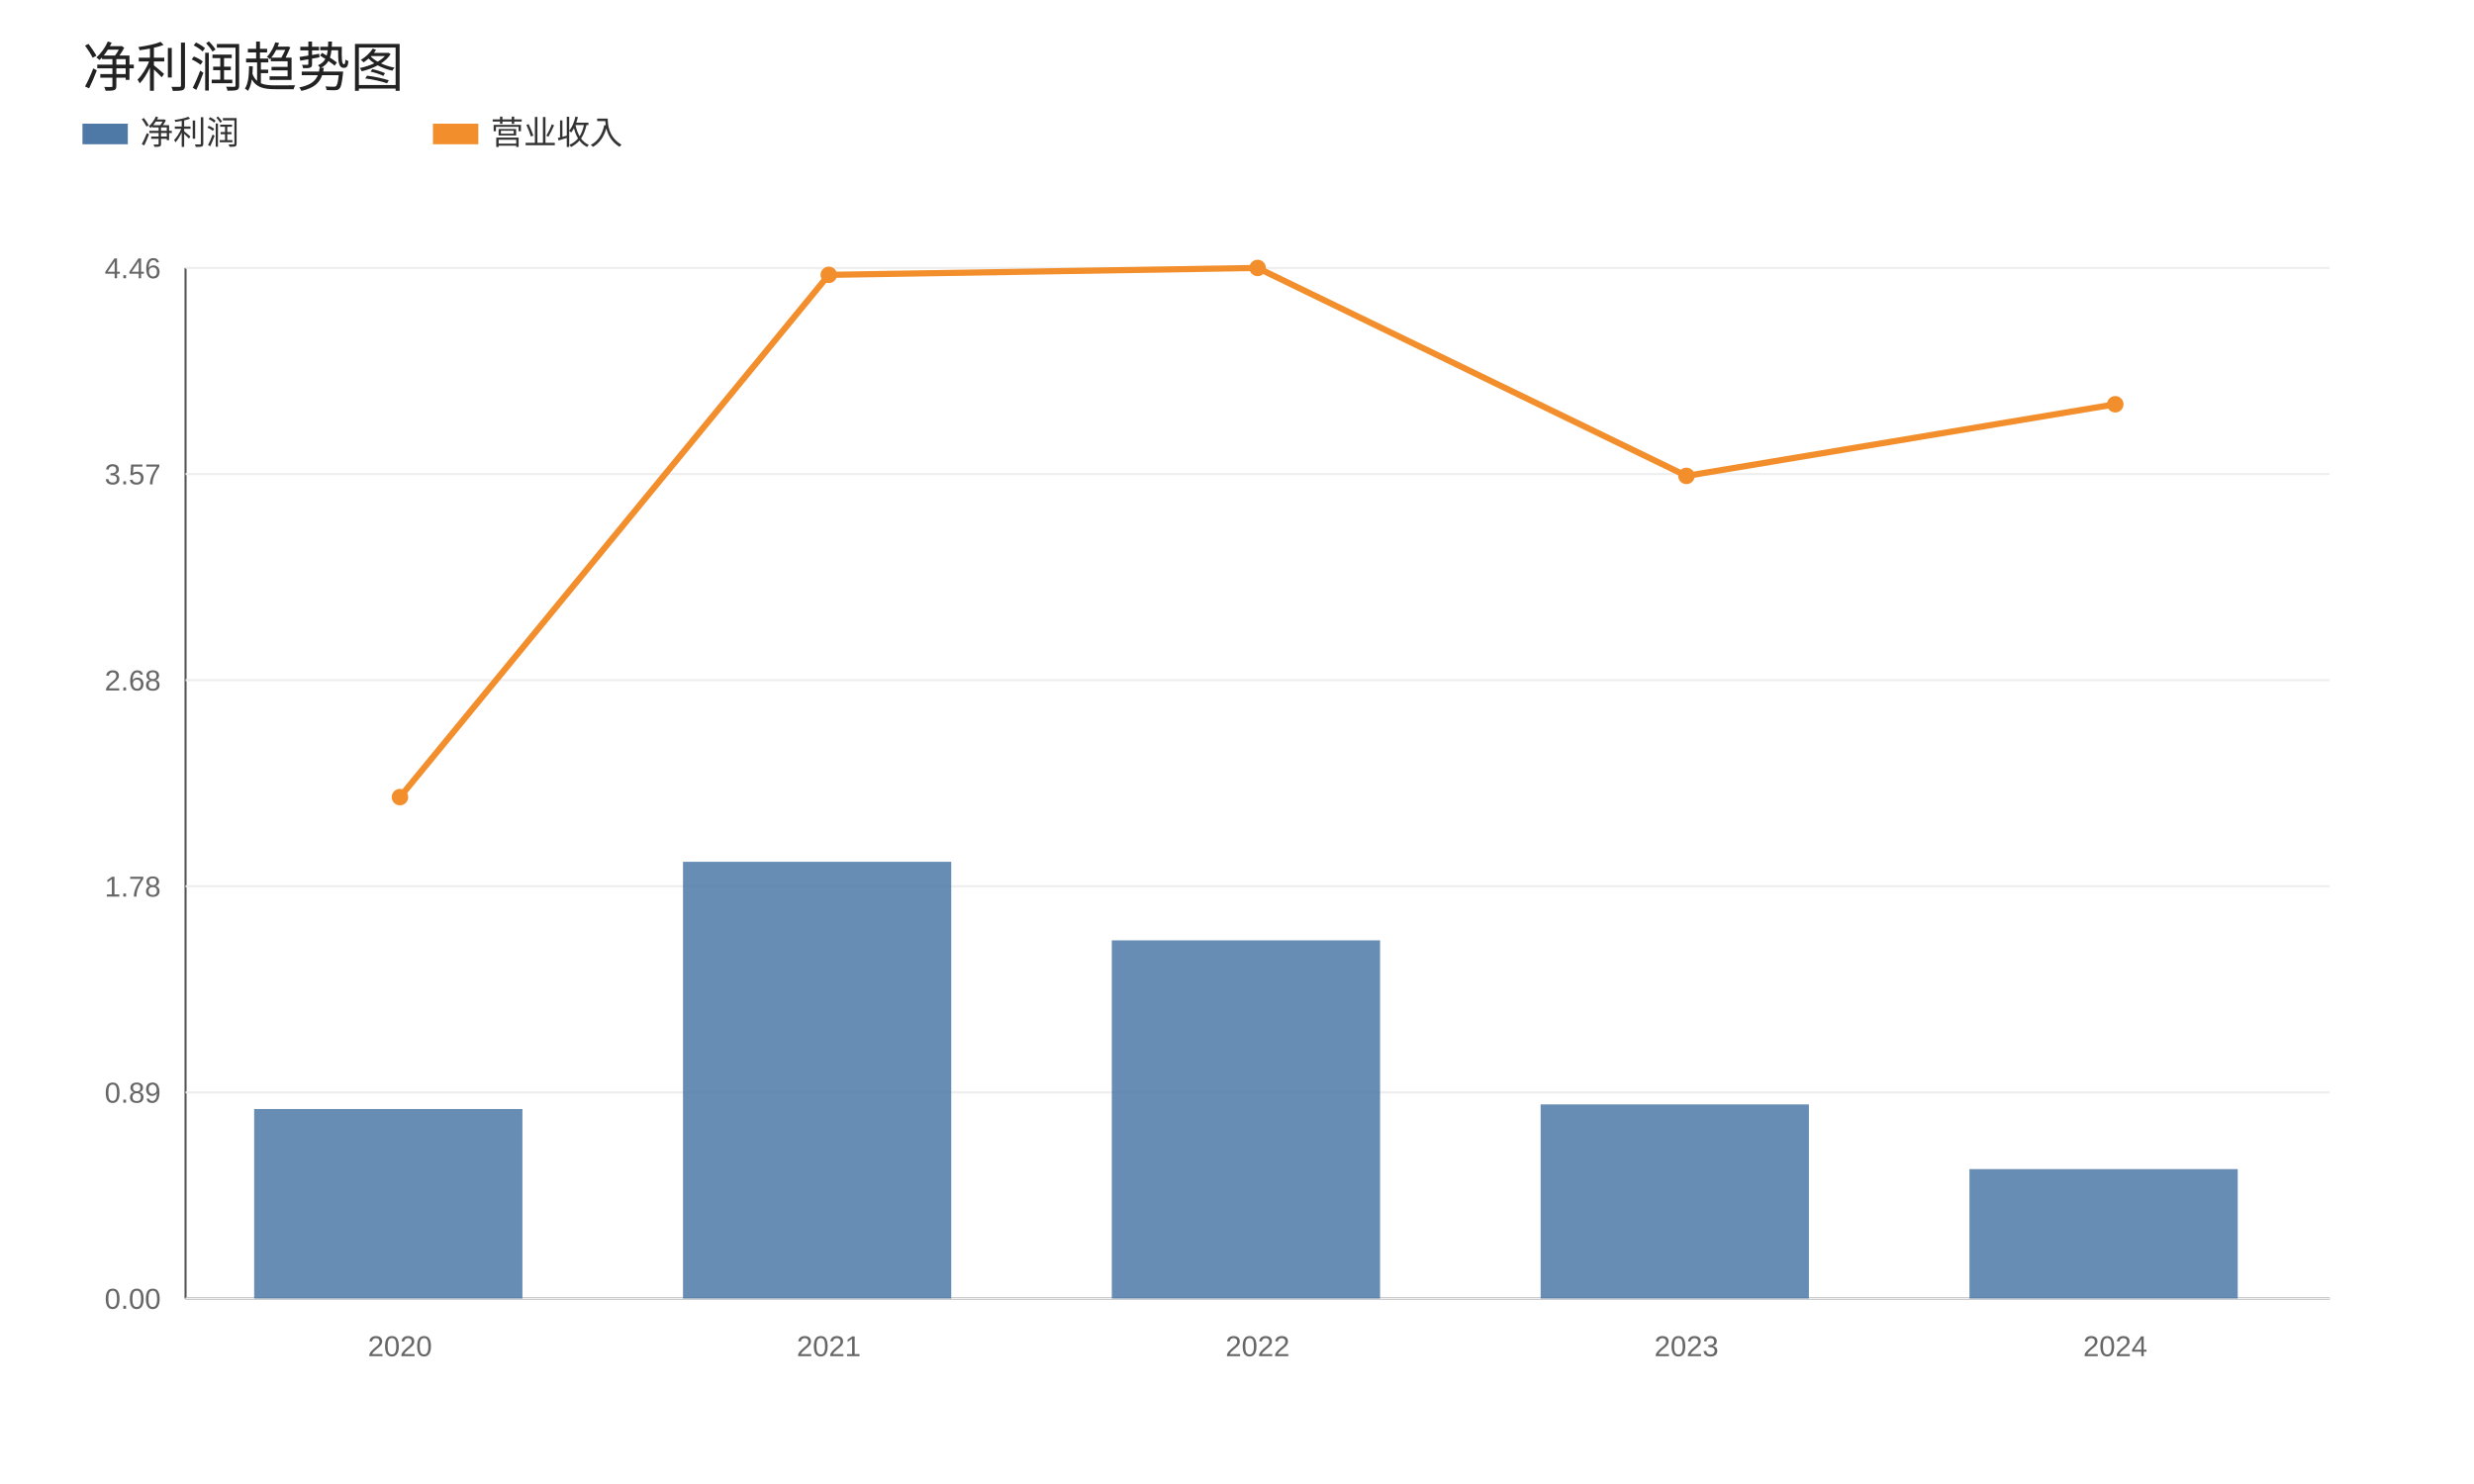
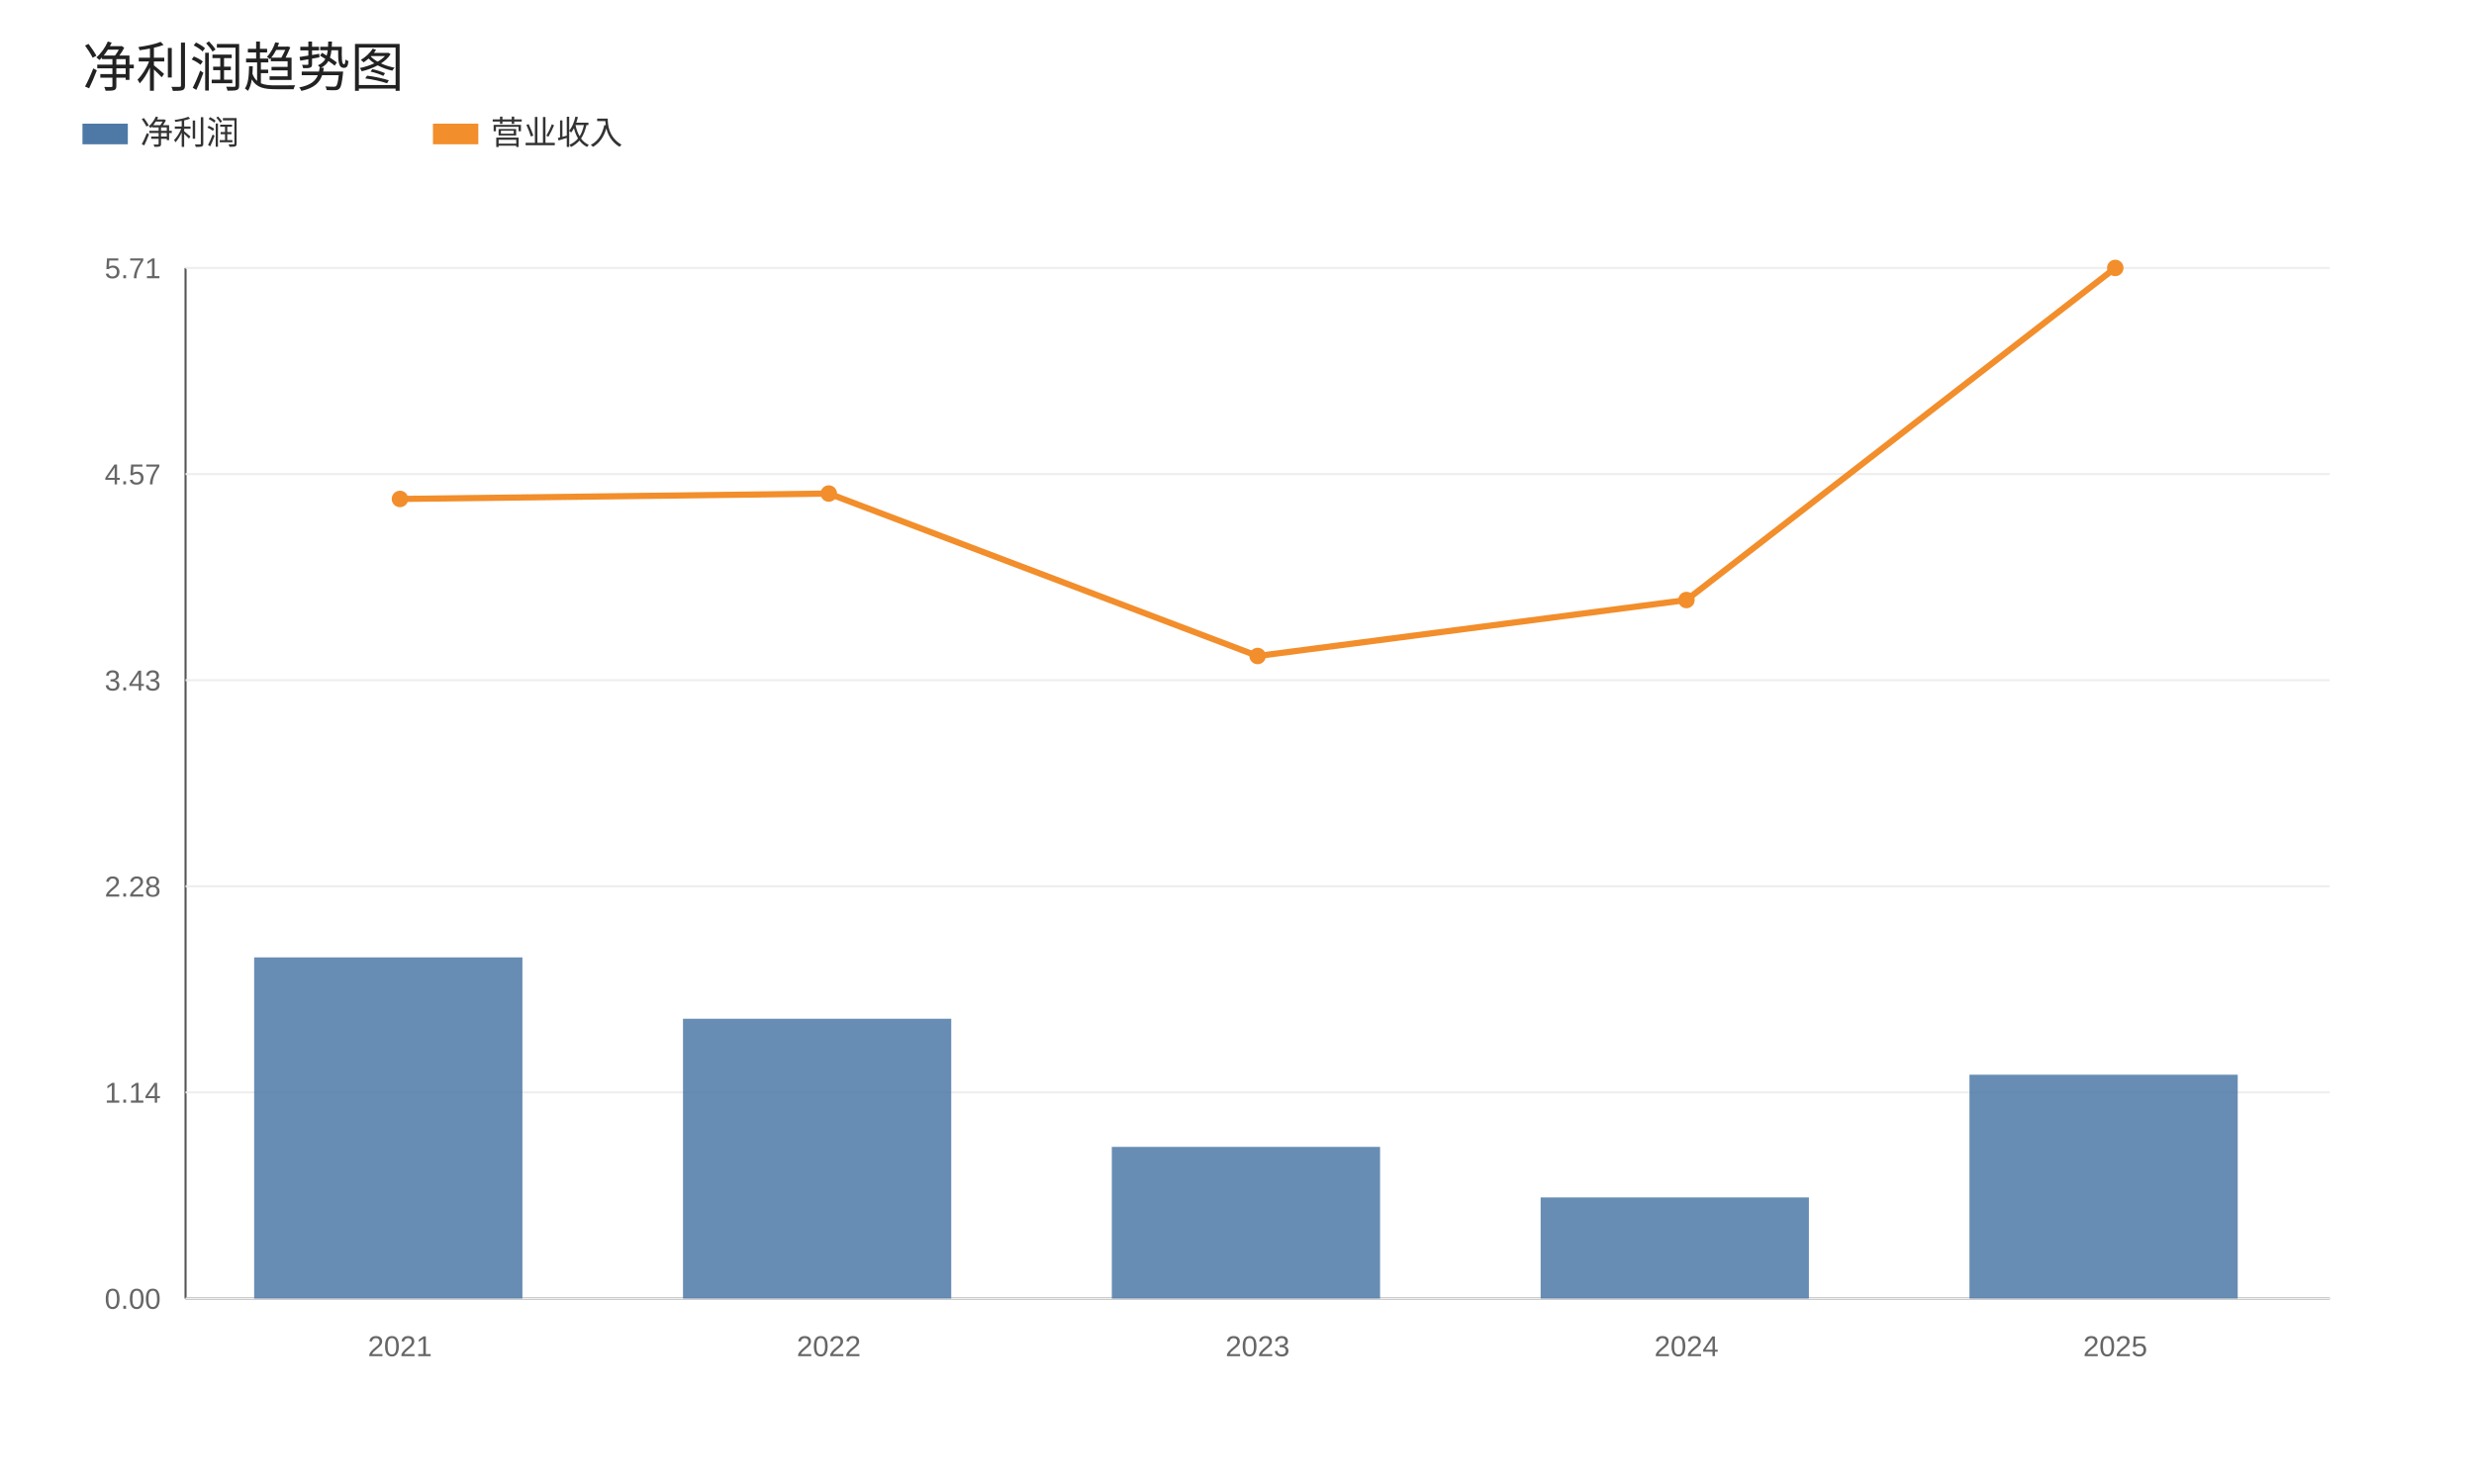
<svg xmlns="http://www.w3.org/2000/svg" width="1200" height="720" viewBox="0 0 1200 720">
  <rect x="0" y="0" width="100%" height="100%" fill="#ffffff" />
  <text x="40" y="42" font-size="26" font-family="Arial, PingFang SC, Microsoft YaHei, sans-serif" fill="#222">净利润趋势图</text>
  <rect x="40" y="60" width="22" height="10" fill="#4E79A7" />
  <text x="68" y="70" font-size="16" font-family="Arial, PingFang SC, Microsoft YaHei, sans-serif" fill="#333">净利润</text>
  <rect x="210" y="60" width="22" height="10" fill="#F28E2B" />
  <text x="238" y="70" font-size="16" font-family="Arial, PingFang SC, Microsoft YaHei, sans-serif" fill="#333">营业收入</text>
  <line x1="90" y1="130" x2="90" y2="630" stroke="#555" stroke-width="1" />
  <line x1="90" y1="630.0" x2="1130" y2="630.0" stroke="#555" stroke-width="1" />
  <line x1="90" y1="630.0" x2="1130" y2="630.0" stroke="#eee" stroke-width="1" />
  <text x="78" y="635.0" text-anchor="end" font-size="14" font-family="Arial, PingFang SC, Microsoft YaHei, sans-serif" fill="#666">0.00</text>
  <line x1="90" y1="530.0" x2="1130" y2="530.0" stroke="#eee" stroke-width="1" />
-   <text x="78" y="535.0" text-anchor="end" font-size="14" font-family="Arial, PingFang SC, Microsoft YaHei, sans-serif" fill="#666">0.89</text>
-   <line x1="90" y1="430" x2="1130" y2="430" stroke="#eee" stroke-width="1" />
-   <text x="78" y="435" text-anchor="end" font-size="14" font-family="Arial, PingFang SC, Microsoft YaHei, sans-serif" fill="#666">1.78</text>
+   <text x="78" y="535.0" text-anchor="end" font-size="14" font-family="Arial, PingFang SC, Microsoft YaHei, sans-serif" fill="#666">1.14</text>
+   <line x1="90" y1="430.0" x2="1130" y2="430.0" stroke="#eee" stroke-width="1" />
+   <text x="78" y="435.0" text-anchor="end" font-size="14" font-family="Arial, PingFang SC, Microsoft YaHei, sans-serif" fill="#666">2.28</text>
  <line x1="90" y1="330.0" x2="1130" y2="330.0" stroke="#eee" stroke-width="1" />
-   <text x="78" y="335.0" text-anchor="end" font-size="14" font-family="Arial, PingFang SC, Microsoft YaHei, sans-serif" fill="#666">2.68</text>
-   <line x1="90" y1="230.0" x2="1130" y2="230.0" stroke="#eee" stroke-width="1" />
-   <text x="78" y="235.0" text-anchor="end" font-size="14" font-family="Arial, PingFang SC, Microsoft YaHei, sans-serif" fill="#666">3.57</text>
+   <text x="78" y="335.0" text-anchor="end" font-size="14" font-family="Arial, PingFang SC, Microsoft YaHei, sans-serif" fill="#666">3.43</text>
+   <line x1="90" y1="230" x2="1130" y2="230" stroke="#eee" stroke-width="1" />
+   <text x="78" y="235" text-anchor="end" font-size="14" font-family="Arial, PingFang SC, Microsoft YaHei, sans-serif" fill="#666">4.57</text>
  <line x1="90" y1="130.0" x2="1130" y2="130.0" stroke="#eee" stroke-width="1" />
-   <text x="78" y="135.0" text-anchor="end" font-size="14" font-family="Arial, PingFang SC, Microsoft YaHei, sans-serif" fill="#666">4.46</text>
-   <text x="194.0" y="658" text-anchor="middle" font-size="14" font-family="Arial, PingFang SC, Microsoft YaHei, sans-serif" fill="#666">2020</text>
-   <text x="402.0" y="658" text-anchor="middle" font-size="14" font-family="Arial, PingFang SC, Microsoft YaHei, sans-serif" fill="#666">2021</text>
-   <text x="610.0" y="658" text-anchor="middle" font-size="14" font-family="Arial, PingFang SC, Microsoft YaHei, sans-serif" fill="#666">2022</text>
-   <text x="818.0" y="658" text-anchor="middle" font-size="14" font-family="Arial, PingFang SC, Microsoft YaHei, sans-serif" fill="#666">2023</text>
-   <text x="1026.0" y="658" text-anchor="middle" font-size="14" font-family="Arial, PingFang SC, Microsoft YaHei, sans-serif" fill="#666">2024</text>
-   <rect x="123.28" y="538.07" width="130.12" height="91.93" fill="#4E79A7" opacity="0.85" />
-   <rect x="331.28" y="418.12" width="130.12" height="211.88" fill="#4E79A7" opacity="0.85" />
-   <rect x="539.28" y="456.23" width="130.12" height="173.77" fill="#4E79A7" opacity="0.85" />
-   <rect x="747.28" y="535.83" width="130.12" height="94.17" fill="#4E79A7" opacity="0.85" />
-   <rect x="955.28" y="567.22" width="130.12" height="62.78" fill="#4E79A7" opacity="0.85" />
-   <polyline fill="none" stroke="#F28E2B" stroke-width="3" points="194.00,386.73 402.00,133.36 610.00,130.00 818.00,230.90 1026.00,196.14" />
-   <circle cx="194.00" cy="386.73" r="4" fill="#F28E2B" />
-   <circle cx="402.00" cy="133.36" r="4" fill="#F28E2B" />
-   <circle cx="610.00" cy="130.00" r="4" fill="#F28E2B" />
-   <circle cx="818.00" cy="230.90" r="4" fill="#F28E2B" />
-   <circle cx="1026.00" cy="196.14" r="4" fill="#F28E2B" />
+   <text x="78" y="135.0" text-anchor="end" font-size="14" font-family="Arial, PingFang SC, Microsoft YaHei, sans-serif" fill="#666">5.71</text>
+   <text x="194.0" y="658" text-anchor="middle" font-size="14" font-family="Arial, PingFang SC, Microsoft YaHei, sans-serif" fill="#666">2021</text>
+   <text x="402.0" y="658" text-anchor="middle" font-size="14" font-family="Arial, PingFang SC, Microsoft YaHei, sans-serif" fill="#666">2022</text>
+   <text x="610.0" y="658" text-anchor="middle" font-size="14" font-family="Arial, PingFang SC, Microsoft YaHei, sans-serif" fill="#666">2023</text>
+   <text x="818.0" y="658" text-anchor="middle" font-size="14" font-family="Arial, PingFang SC, Microsoft YaHei, sans-serif" fill="#666">2024</text>
+   <text x="1026.0" y="658" text-anchor="middle" font-size="14" font-family="Arial, PingFang SC, Microsoft YaHei, sans-serif" fill="#666">2025</text>
+   <rect x="123.28" y="464.50" width="130.12" height="165.50" fill="#4E79A7" opacity="0.85" />
+   <rect x="331.28" y="494.27" width="130.12" height="135.73" fill="#4E79A7" opacity="0.85" />
+   <rect x="539.28" y="556.44" width="130.12" height="73.56" fill="#4E79A7" opacity="0.85" />
+   <rect x="747.28" y="580.96" width="130.12" height="49.04" fill="#4E79A7" opacity="0.85" />
+   <rect x="955.28" y="521.42" width="130.12" height="108.58" fill="#4E79A7" opacity="0.85" />
+   <polyline fill="none" stroke="#F28E2B" stroke-width="3" points="194.00,242.08 402.00,239.46 610.00,318.27 818.00,291.12 1026.00,130.00" />
+   <circle cx="194.00" cy="242.08" r="4" fill="#F28E2B" />
+   <circle cx="402.00" cy="239.46" r="4" fill="#F28E2B" />
+   <circle cx="610.00" cy="318.27" r="4" fill="#F28E2B" />
+   <circle cx="818.00" cy="291.12" r="4" fill="#F28E2B" />
+   <circle cx="1026.00" cy="130.00" r="4" fill="#F28E2B" />
</svg>
